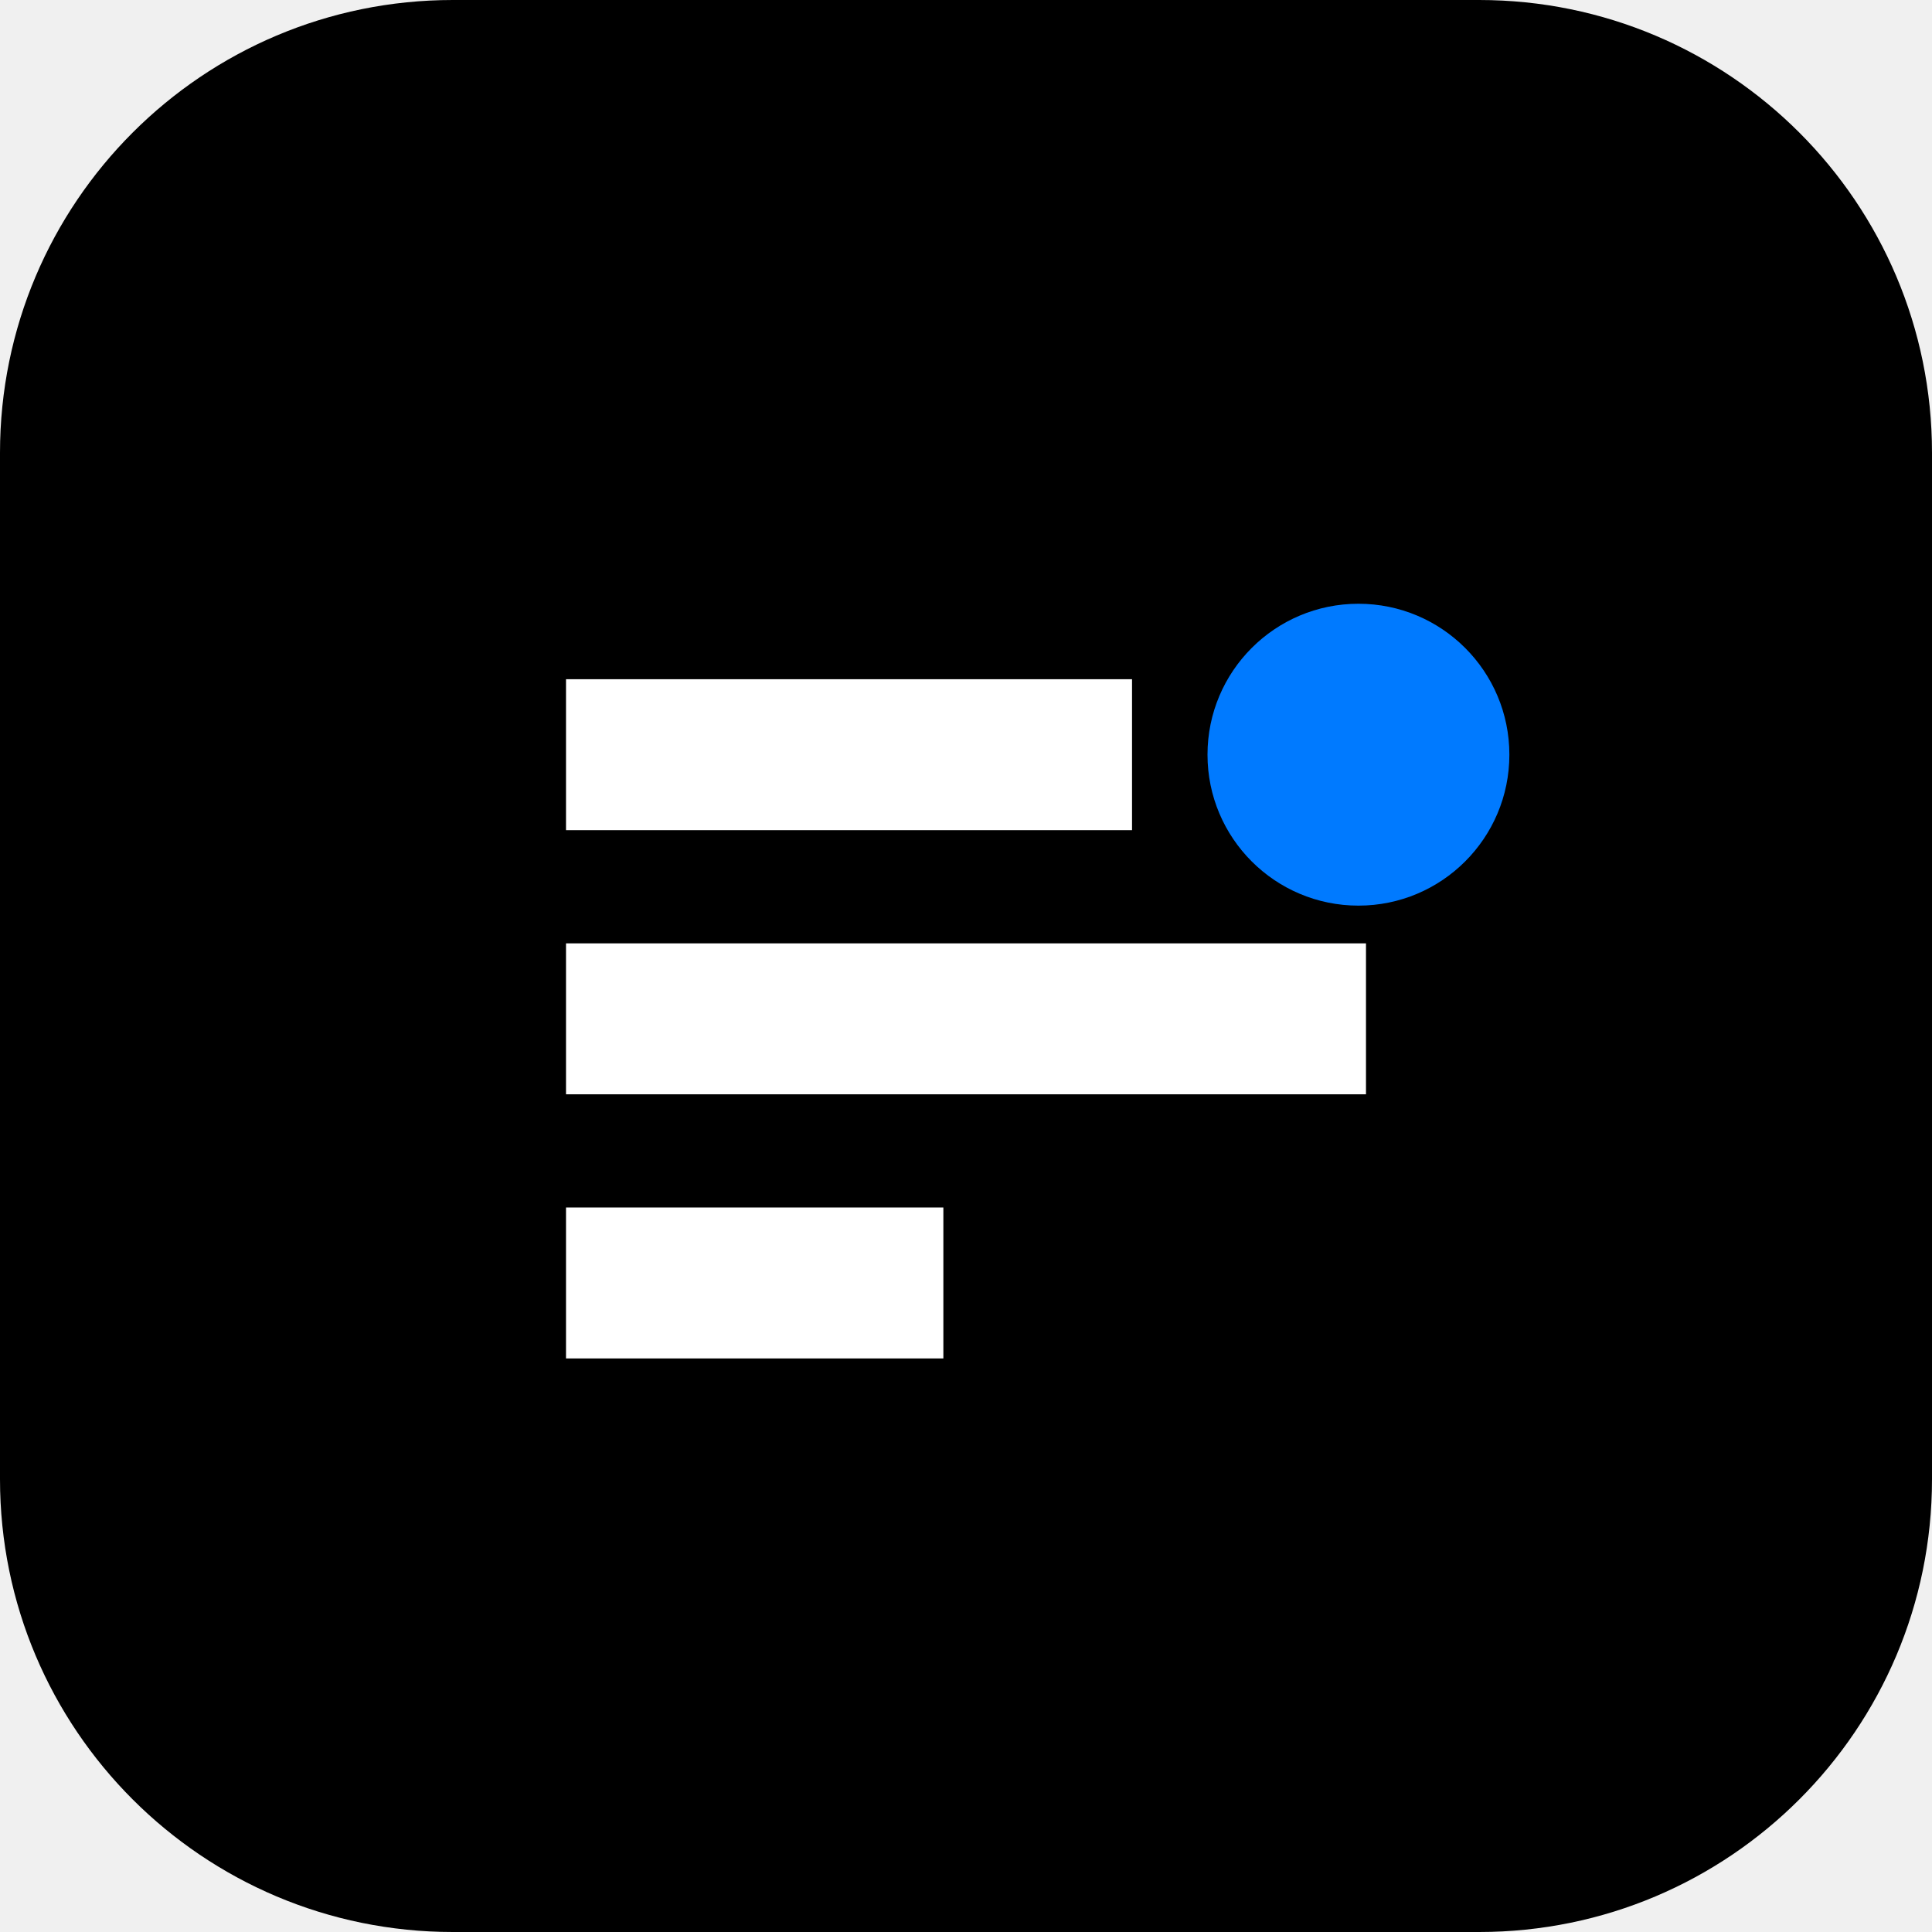
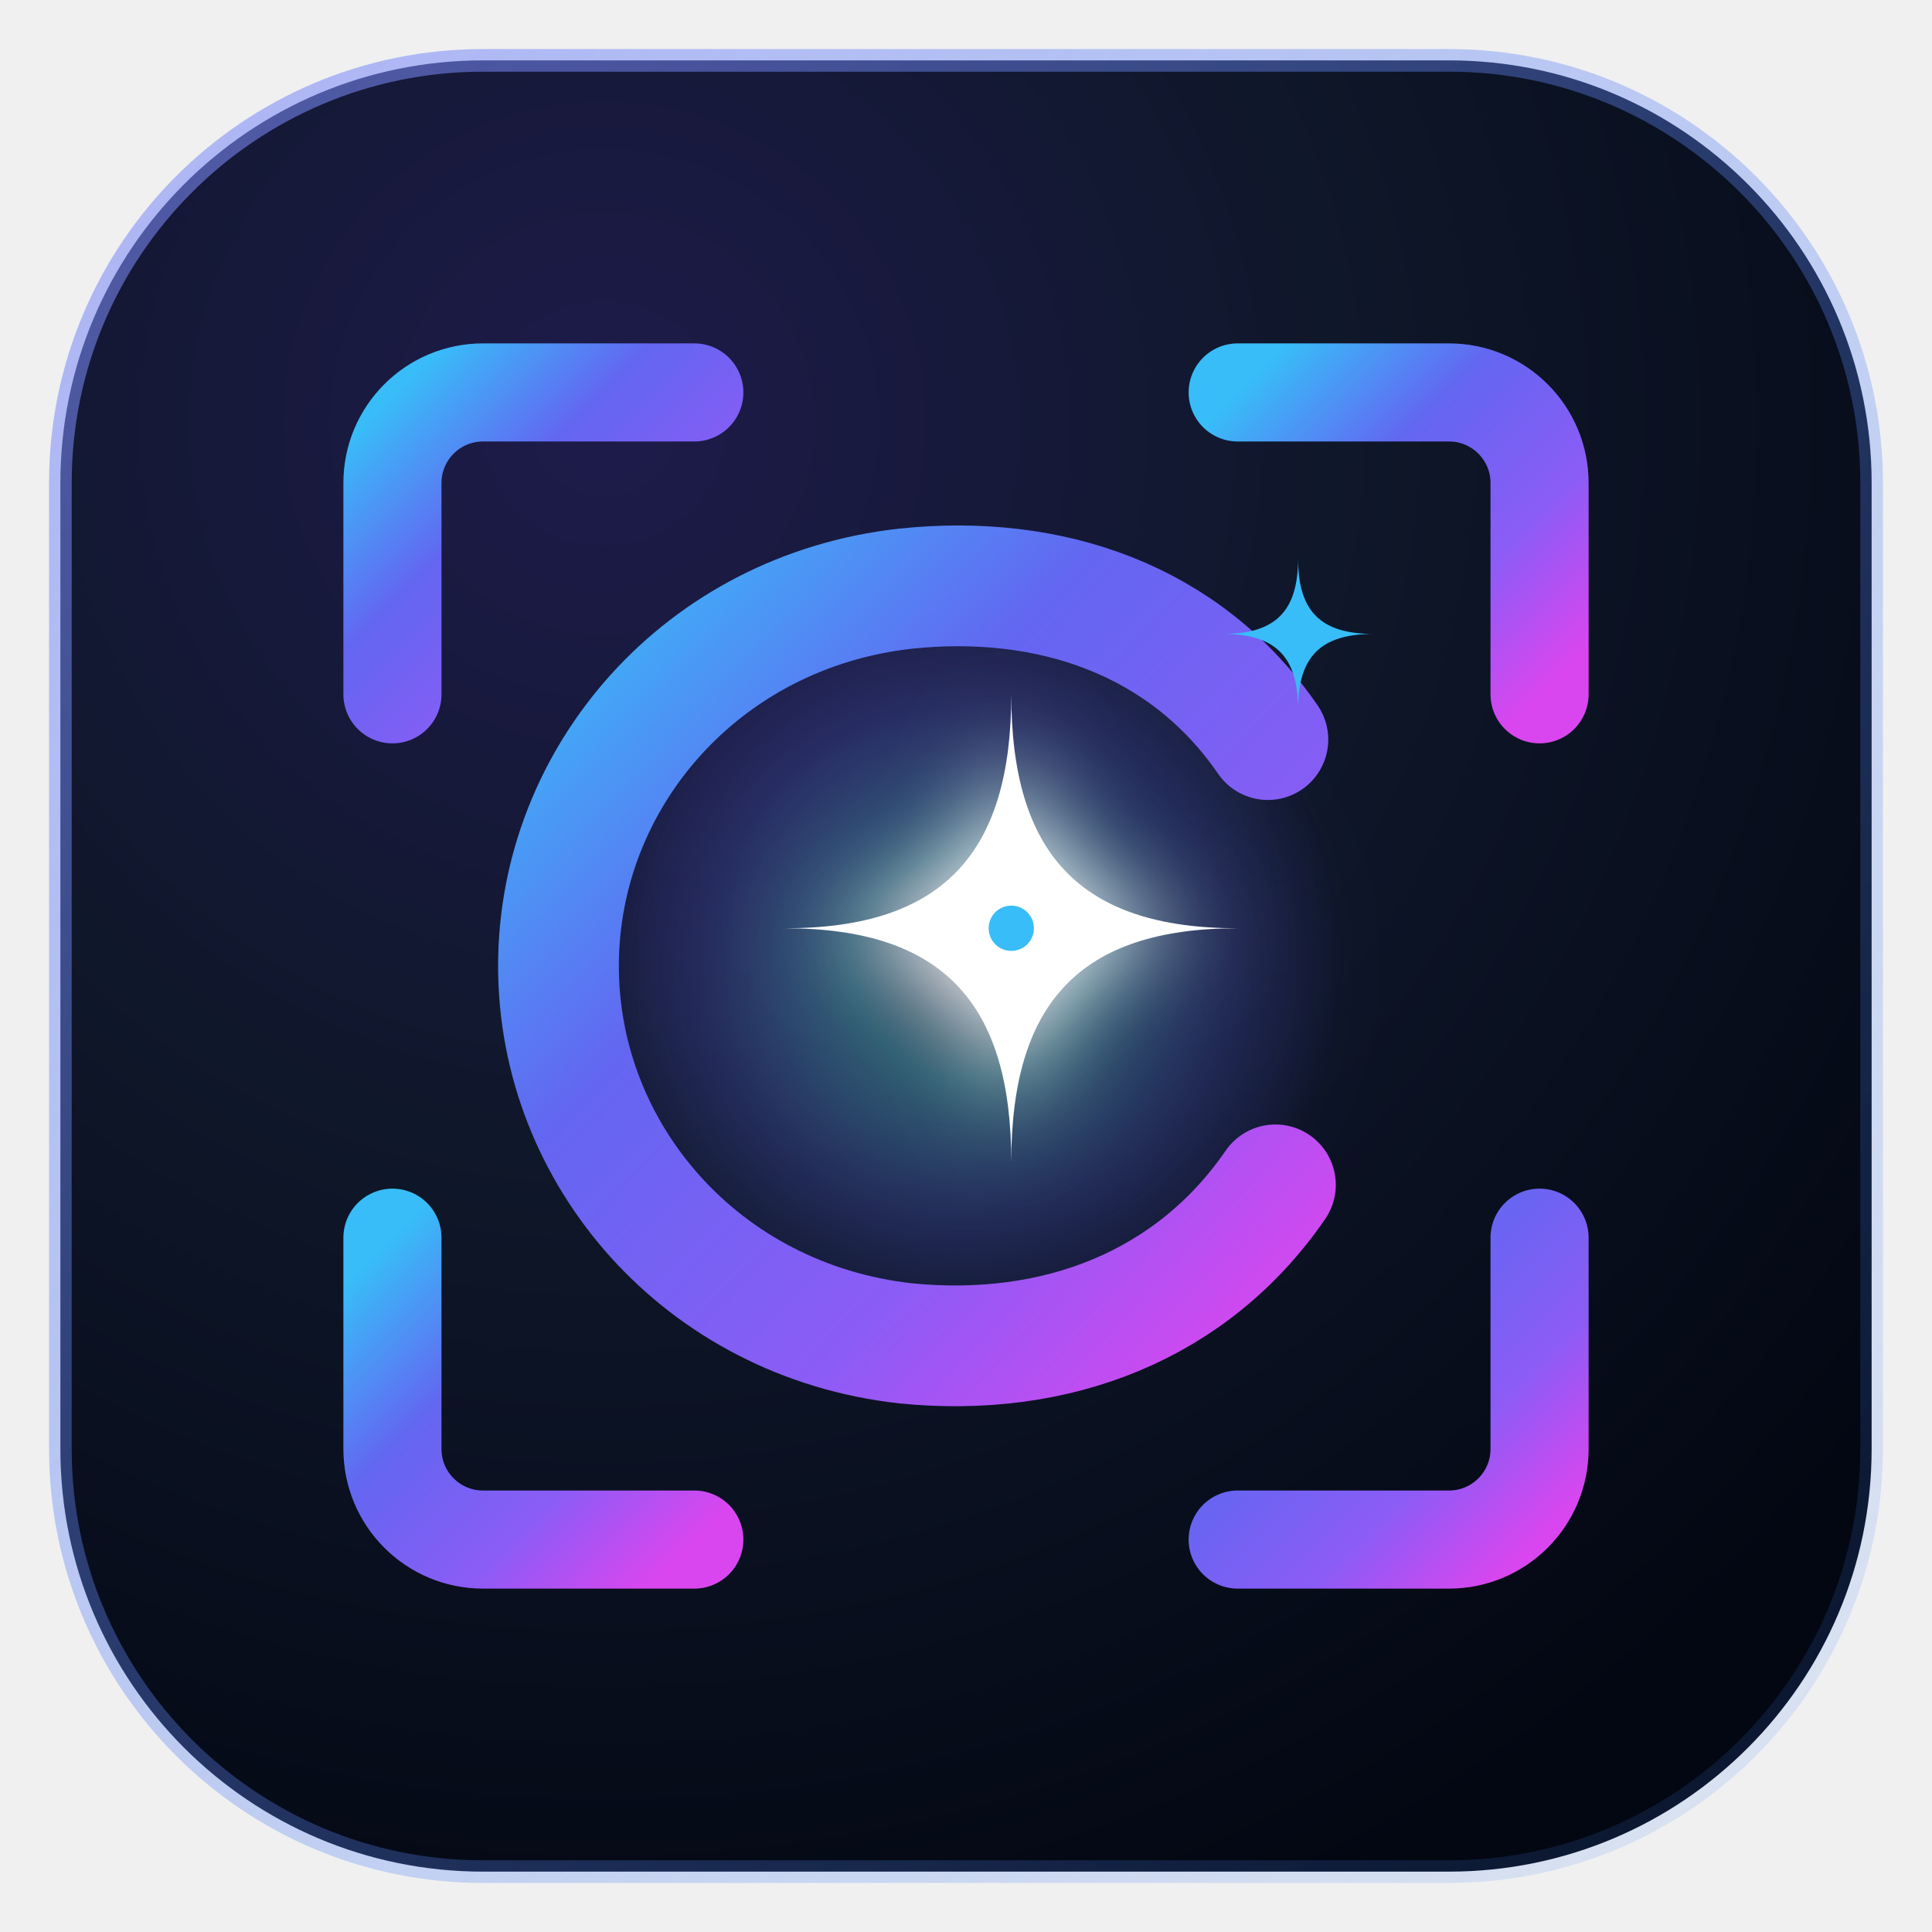
- <svg xmlns="http://www.w3.org/2000/svg" viewBox="0 0 512 512">
-   <rect width="512" height="512" rx="120" fill="#000000" />
-   <path d="M150 180 h150 v40 h-150 z" fill="#ffffff" />
-   <path d="M150 250 h212 v40 h-212 z" fill="#ffffff" />
-   <path d="M150 320 h100 v40 h-100 z" fill="#ffffff" />
-   <circle cx="360" cy="200" r="40" fill="#007aff" />
+ <svg xmlns="http://www.w3.org/2000/svg" viewBox="0 0 512 512" fill="none">
+   <defs>
+     <radialGradient id="bgGrad" cx="30%" cy="20%" r="90%">
+       <stop offset="0%" stop-color="#1e1b4b" />
+       <stop offset="45%" stop-color="#0f172a" />
+       <stop offset="100%" stop-color="#030712" />
+     </radialGradient>
+     <linearGradient id="primaryGrad" x1="0%" y1="0%" x2="100%" y2="100%">
+       <stop offset="0%" stop-color="#38bdf8" />
+       <stop offset="35%" stop-color="#6366f1" />
+       <stop offset="70%" stop-color="#8b5cf6" />
+       <stop offset="100%" stop-color="#d946ef" />
+     </linearGradient>
+     <radialGradient id="sparkleGlow" cx="50%" cy="50%" r="50%">
+       <stop offset="0%" stop-color="#ffffff" />
+       <stop offset="30%" stop-color="#67e8f9" stop-opacity="0.9" />
+       <stop offset="70%" stop-color="#6366f1" stop-opacity="0.4" />
+       <stop offset="100%" stop-color="#6366f1" stop-opacity="0" />
+     </radialGradient>
+     <linearGradient id="borderGrad" x1="0%" y1="0%" x2="100%" y2="100%">
+       <stop offset="0%" stop-color="#818cf8" stop-opacity="0.6" />
+       <stop offset="100%" stop-color="#3b82f6" stop-opacity="0.1" />
+     </linearGradient>
+     <filter id="glow" x="-20%" y="-20%" width="140%" height="140%">
+       <feGaussianBlur stdDeviation="12" result="blur" />
+       <feComposite in="SourceGraphic" in2="blur" operator="over" />
+     </filter>
+   </defs>
+   <rect x="16" y="16" width="480" height="480" rx="112" fill="url(#bgGrad)" stroke="url(#borderGrad)" stroke-width="6" />
+   <path d="M104 184 V128 C104 114.745 114.745 104 128 104 H184" stroke="url(#primaryGrad)" stroke-width="26" stroke-linecap="round" stroke-linejoin="round" />
+   <path d="M328 104 H384 C397.255 104 408 114.745 408 128 V184" stroke="url(#primaryGrad)" stroke-width="26" stroke-linecap="round" stroke-linejoin="round" />
+   <path d="M408 328 V384 C408 397.255 397.255 408 384 408 H328" stroke="url(#primaryGrad)" stroke-width="26" stroke-linecap="round" stroke-linejoin="round" />
+   <path d="M184 408 H128 C114.745 408 104 397.255 104 384 V328" stroke="url(#primaryGrad)" stroke-width="26" stroke-linecap="round" stroke-linejoin="round" />
+   <circle cx="256" cy="256" r="100" fill="url(#sparkleGlow)" opacity="0.35" filter="url(#glow)" />
+   <path d="M336 196 C314 164 278 152 240 156 C186 162 148 206 148 256 C148 306 186 350 240 356 C280 360 316 346 338 314" stroke="url(#primaryGrad)" stroke-width="32" stroke-linecap="round" />
+   <g filter="url(#glow)">
+     <path d="M268 184 C268 226 250 246 208 246 C250 246 268 266 268 308 C268 266 286 246 328 246 C286 246 268 226 268 184 Z" fill="#ffffff" />
+     <circle cx="268" cy="246" r="6" fill="#38bdf8" />
+   </g>
+   <path d="M344 148 C344 162 338 168 324 168 C338 168 344 174 344 188 C344 174 350 168 364 168 C350 168 344 162 344 148 Z" fill="#38bdf8" />
</svg>
